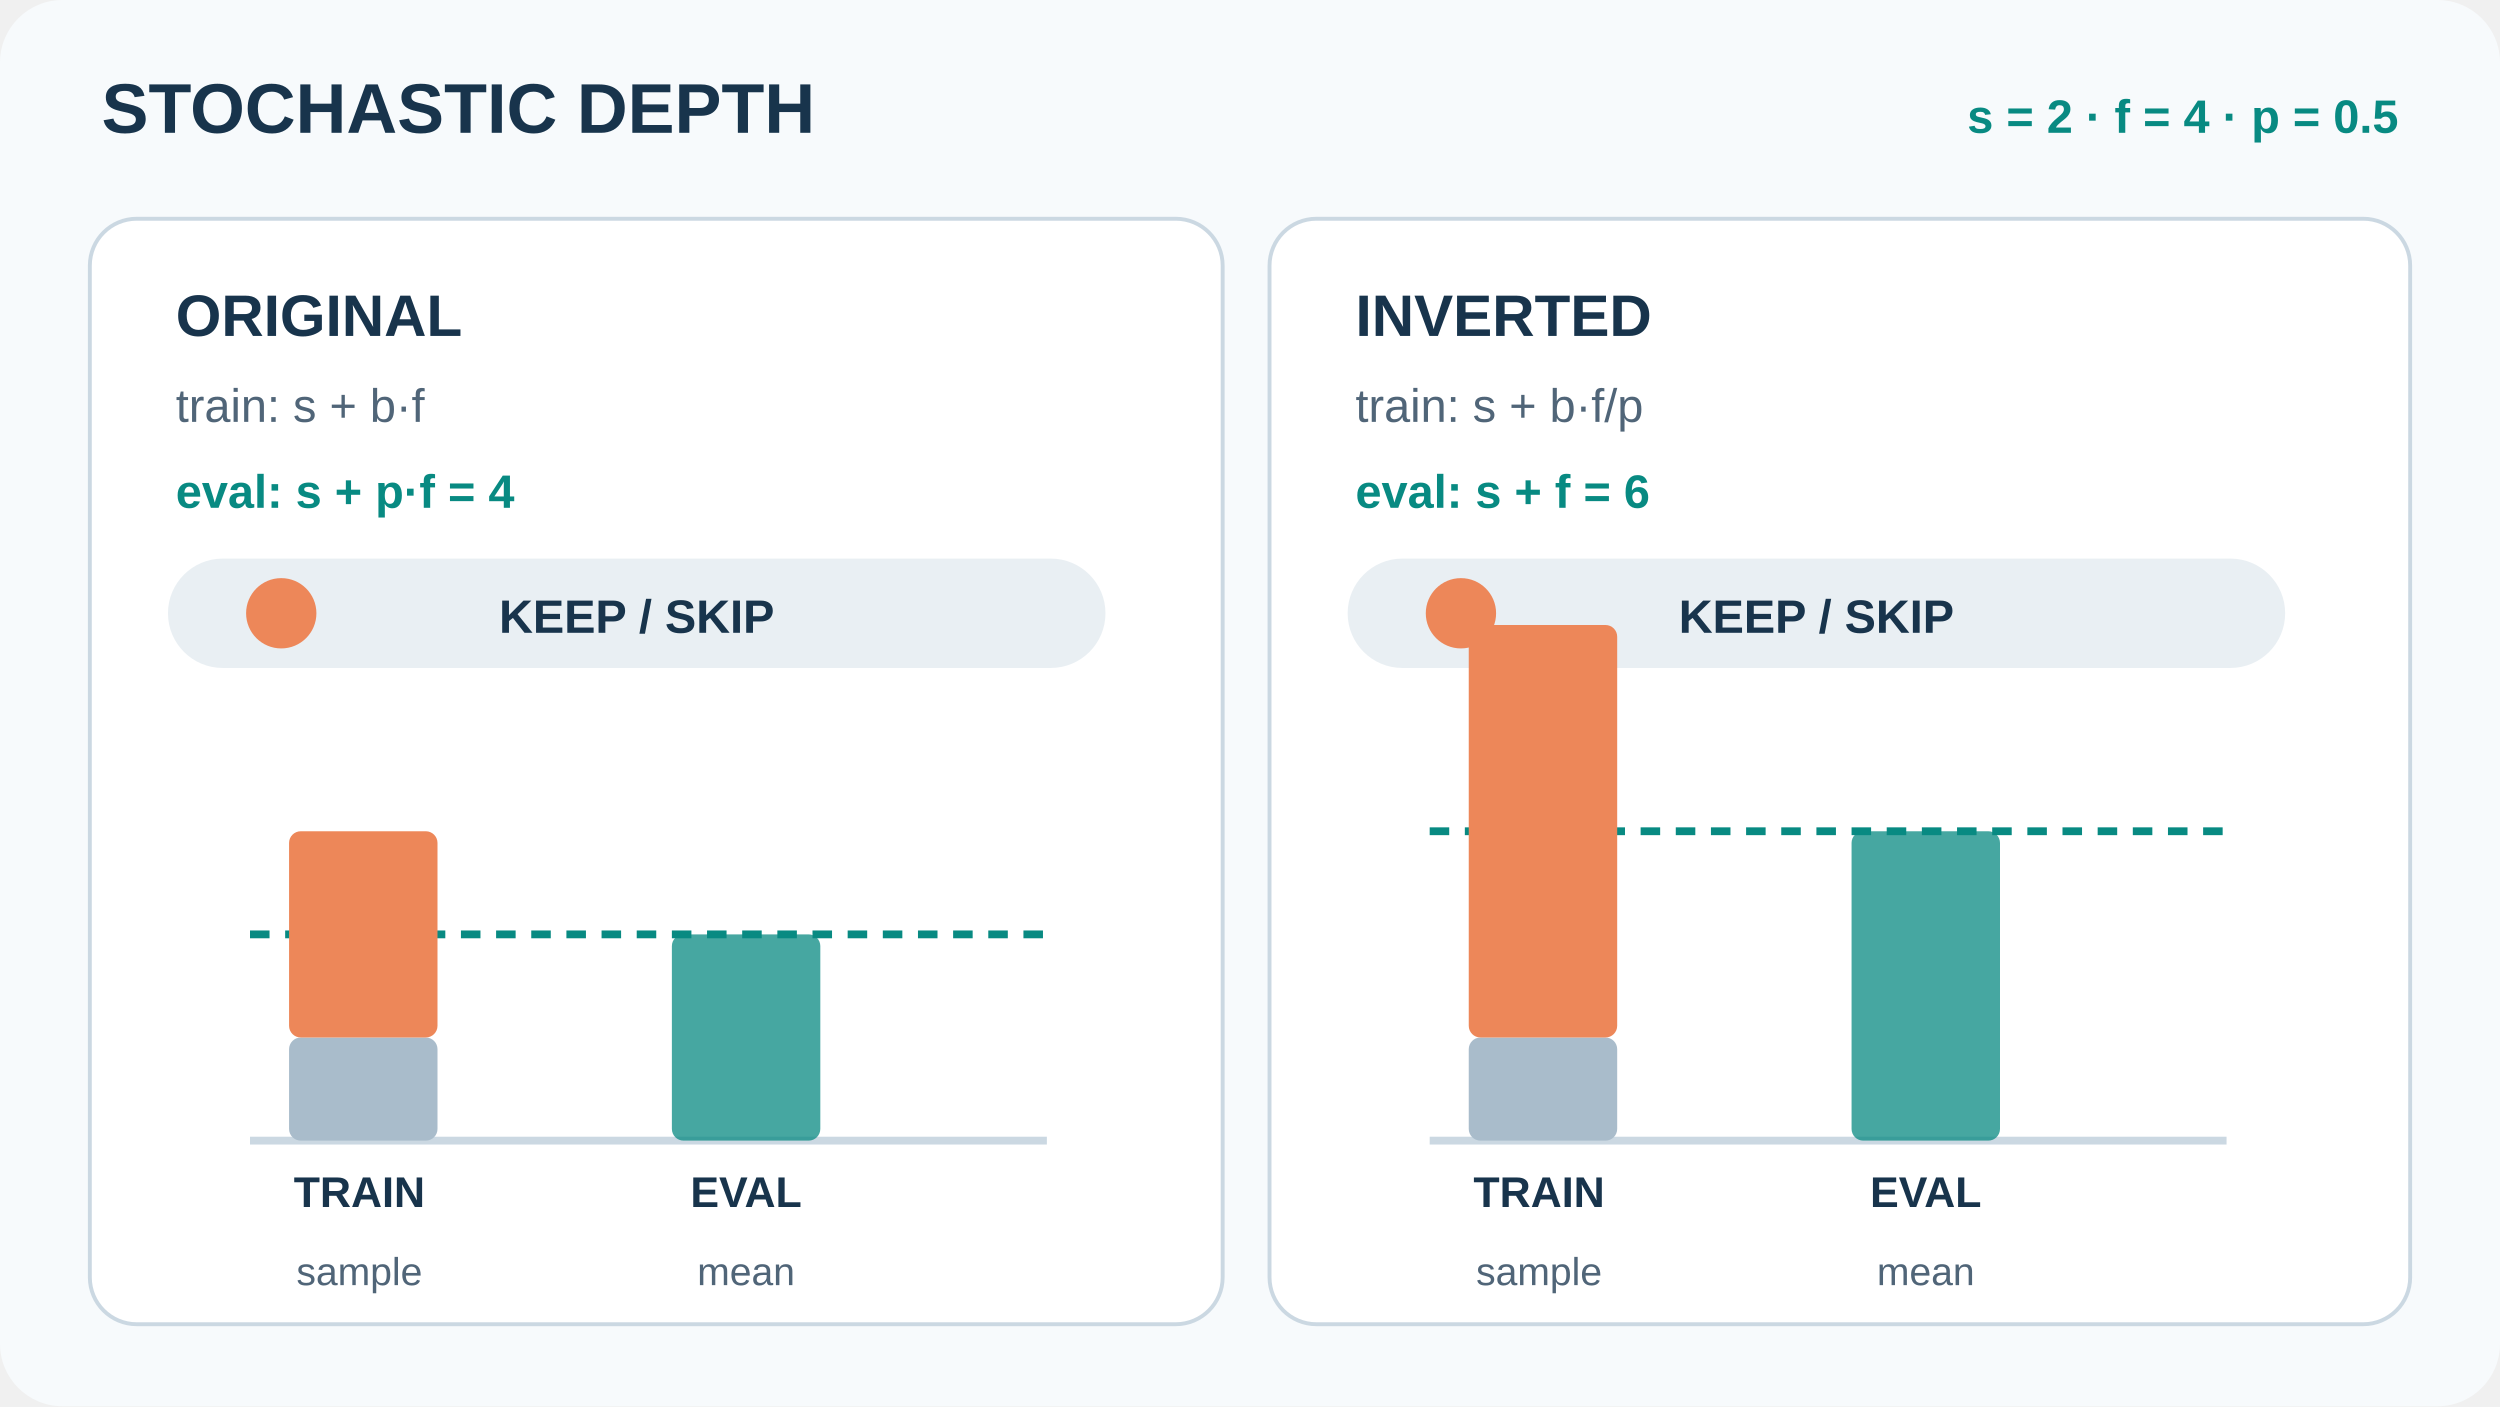
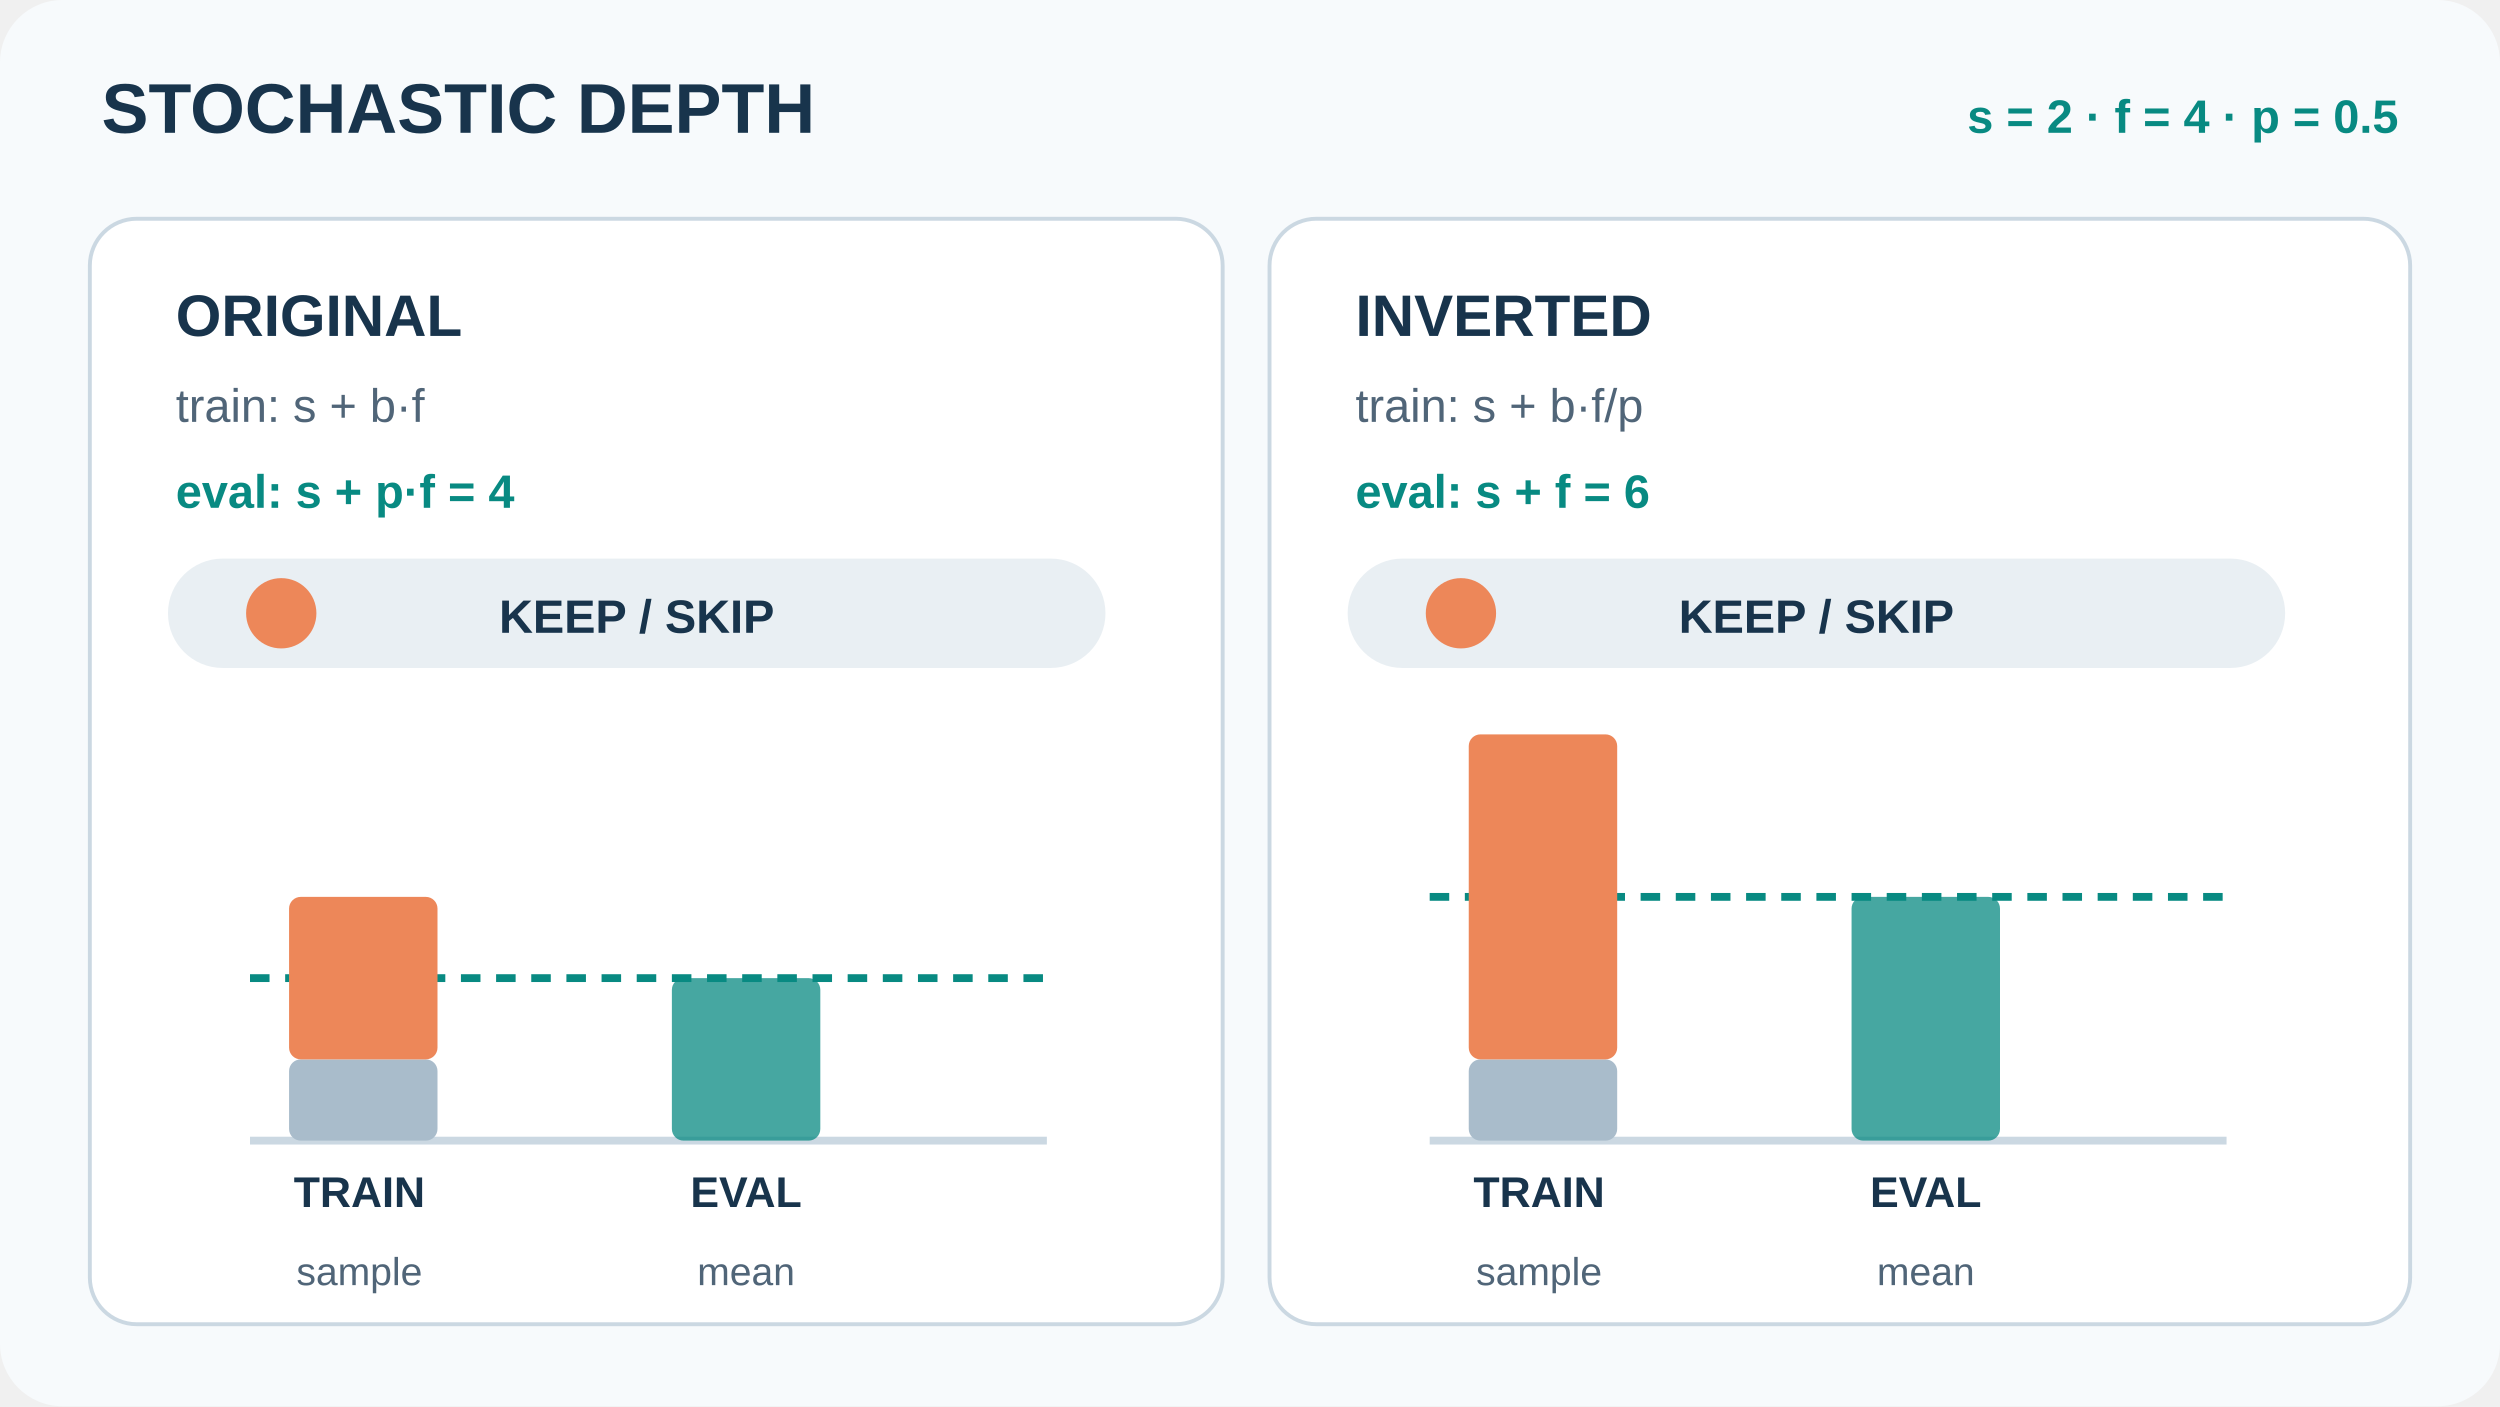
<svg xmlns="http://www.w3.org/2000/svg" width="640" height="360" viewBox="0 0 640 360" role="img" aria-labelledby="title desc">
  <style>text{font-family:Arial,Helvetica,sans-serif}svg{background:#f7fafc}</style>
  <rect x="0" y="0" width="640" height="360" rx="16" fill="#f7fafc" />
  <text x="26" y="34" font-size="18" fill="#18344c" font-weight="700" text-anchor="start">STOCHASTIC DEPTH</text>
  <text x="614" y="34" font-size="12" fill="#088a82" font-weight="700" text-anchor="end">s = 2  ·  f = 4  ·  p = 0.5</text>
  <rect x="23" y="56" width="290" height="283" rx="12" fill="#fff" stroke="#cbd8e2" />
  <rect x="325" y="56" width="292" height="283" rx="12" fill="#fff" stroke="#cbd8e2" />
  <text x="45" y="86" font-size="15" fill="#18344c" font-weight="700" text-anchor="start">ORIGINAL</text>
  <text x="347" y="86" font-size="15" fill="#18344c" font-weight="700" text-anchor="start">INVERTED</text>
  <text x="45" y="108" font-size="12" fill="#506578" font-weight="400" text-anchor="start">train: s + b·f</text>
  <text x="347" y="108" font-size="12" fill="#506578" font-weight="400" text-anchor="start">train: s + b·f/p</text>
  <text x="45" y="130" font-size="12" fill="#088a82" font-weight="650" text-anchor="start">eval: s + p·f = 4</text>
  <text x="347" y="130" font-size="12" fill="#088a82" font-weight="650" text-anchor="start">eval: s + f = 6</text>
  <rect x="43" y="143" width="240" height="28" rx="14" fill="#e9eff3" />
  <rect x="345" y="143" width="240" height="28" rx="14" fill="#e9eff3" />
  <text x="163" y="162" font-size="12" fill="#18344c" font-weight="700" text-anchor="middle">KEEP  /  SKIP</text>
  <text x="465" y="162" font-size="12" fill="#18344c" font-weight="700" text-anchor="middle">KEEP  /  SKIP</text>
  <circle cx="72" cy="157" r="9" fill="#ed8759">
    <animate attributeName="cx" values="72;245;72" dur="8s" repeatCount="indefinite" calcMode="discrete" />
  </circle>
  <path d="M64 292h204" stroke="#cbd8e2" stroke-width="2" />
-   <path d="M64 239.2h204" stroke="#088a82" stroke-width="2" stroke-dasharray="5 4" />
-   <rect x="74" y="265.6" width="38" height="26.4" rx="3" fill="#a9bccb" />
-   <rect x="74" y="212.8" width="38" height="52.8" rx="3" fill="#ed8759">
-     <animate attributeName="height" values="52.80;0.00;52.80" dur="8s" repeatCount="indefinite" calcMode="discrete" />
-     <animate attributeName="y" values="212.80;265.60;212.80" dur="8s" repeatCount="indefinite" calcMode="discrete" />
+   <path d="M64 250.4h204" stroke="#088a82" stroke-width="2" stroke-dasharray="5 4" />
+   <rect x="74" y="271.2" width="38" height="20.8" rx="3" fill="#a9bccb" />
+   <rect x="74" y="229.6" width="38" height="41.6" rx="3" fill="#ed8759">
+     <animate attributeName="height" values="41.60;0.00;41.60" dur="8s" repeatCount="indefinite" calcMode="discrete" />
+     <animate attributeName="y" values="229.60;271.20;229.60" dur="8s" repeatCount="indefinite" calcMode="discrete" />
  </rect>
-   <rect x="172" y="239.2" width="38" height="52.8" rx="3" fill="#088a82" opacity="0.75" />
+   <rect x="172" y="250.4" width="38" height="41.6" rx="3" fill="#088a82" opacity="0.75" />
  <text x="92" y="309" font-size="11" fill="#18344c" font-weight="700" text-anchor="middle">TRAIN</text>
  <text x="191" y="309" font-size="11" fill="#18344c" font-weight="700" text-anchor="middle">EVAL</text>
  <text x="92" y="329" font-size="10" fill="#506578" font-weight="400" text-anchor="middle">sample</text>
  <text x="191" y="329" font-size="10" fill="#506578" font-weight="400" text-anchor="middle">mean</text>
  <circle cx="374" cy="157" r="9" fill="#ed8759">
    <animate attributeName="cx" values="374;547;374" dur="8s" repeatCount="indefinite" calcMode="discrete" />
  </circle>
  <path d="M366 292h204" stroke="#cbd8e2" stroke-width="2" />
-   <path d="M366 212.8h204" stroke="#088a82" stroke-width="2" stroke-dasharray="5 4" />
-   <rect x="376" y="265.6" width="38" height="26.4" rx="3" fill="#a9bccb" />
-   <rect x="376" y="160" width="38" height="105.6" rx="3" fill="#ed8759">
-     <animate attributeName="height" values="105.60;0.00;105.60" dur="8s" repeatCount="indefinite" calcMode="discrete" />
-     <animate attributeName="y" values="160.00;265.60;160.00" dur="8s" repeatCount="indefinite" calcMode="discrete" />
+   <path d="M366 229.6h204" stroke="#088a82" stroke-width="2" stroke-dasharray="5 4" />
+   <rect x="376" y="271.2" width="38" height="20.8" rx="3" fill="#a9bccb" />
+   <rect x="376" y="188" width="38" height="83.2" rx="3" fill="#ed8759">
+     <animate attributeName="height" values="83.20;0.00;83.20" dur="8s" repeatCount="indefinite" calcMode="discrete" />
+     <animate attributeName="y" values="188.00;271.20;188.00" dur="8s" repeatCount="indefinite" calcMode="discrete" />
  </rect>
-   <rect x="474" y="212.8" width="38" height="79.2" rx="3" fill="#088a82" opacity="0.75" />
+   <rect x="474" y="229.6" width="38" height="62.4" rx="3" fill="#088a82" opacity="0.75" />
  <text x="394" y="309" font-size="11" fill="#18344c" font-weight="700" text-anchor="middle">TRAIN</text>
  <text x="493" y="309" font-size="11" fill="#18344c" font-weight="700" text-anchor="middle">EVAL</text>
  <text x="394" y="329" font-size="10" fill="#506578" font-weight="400" text-anchor="middle">sample</text>
  <text x="493" y="329" font-size="10" fill="#506578" font-weight="400" text-anchor="middle">mean</text>
</svg>
